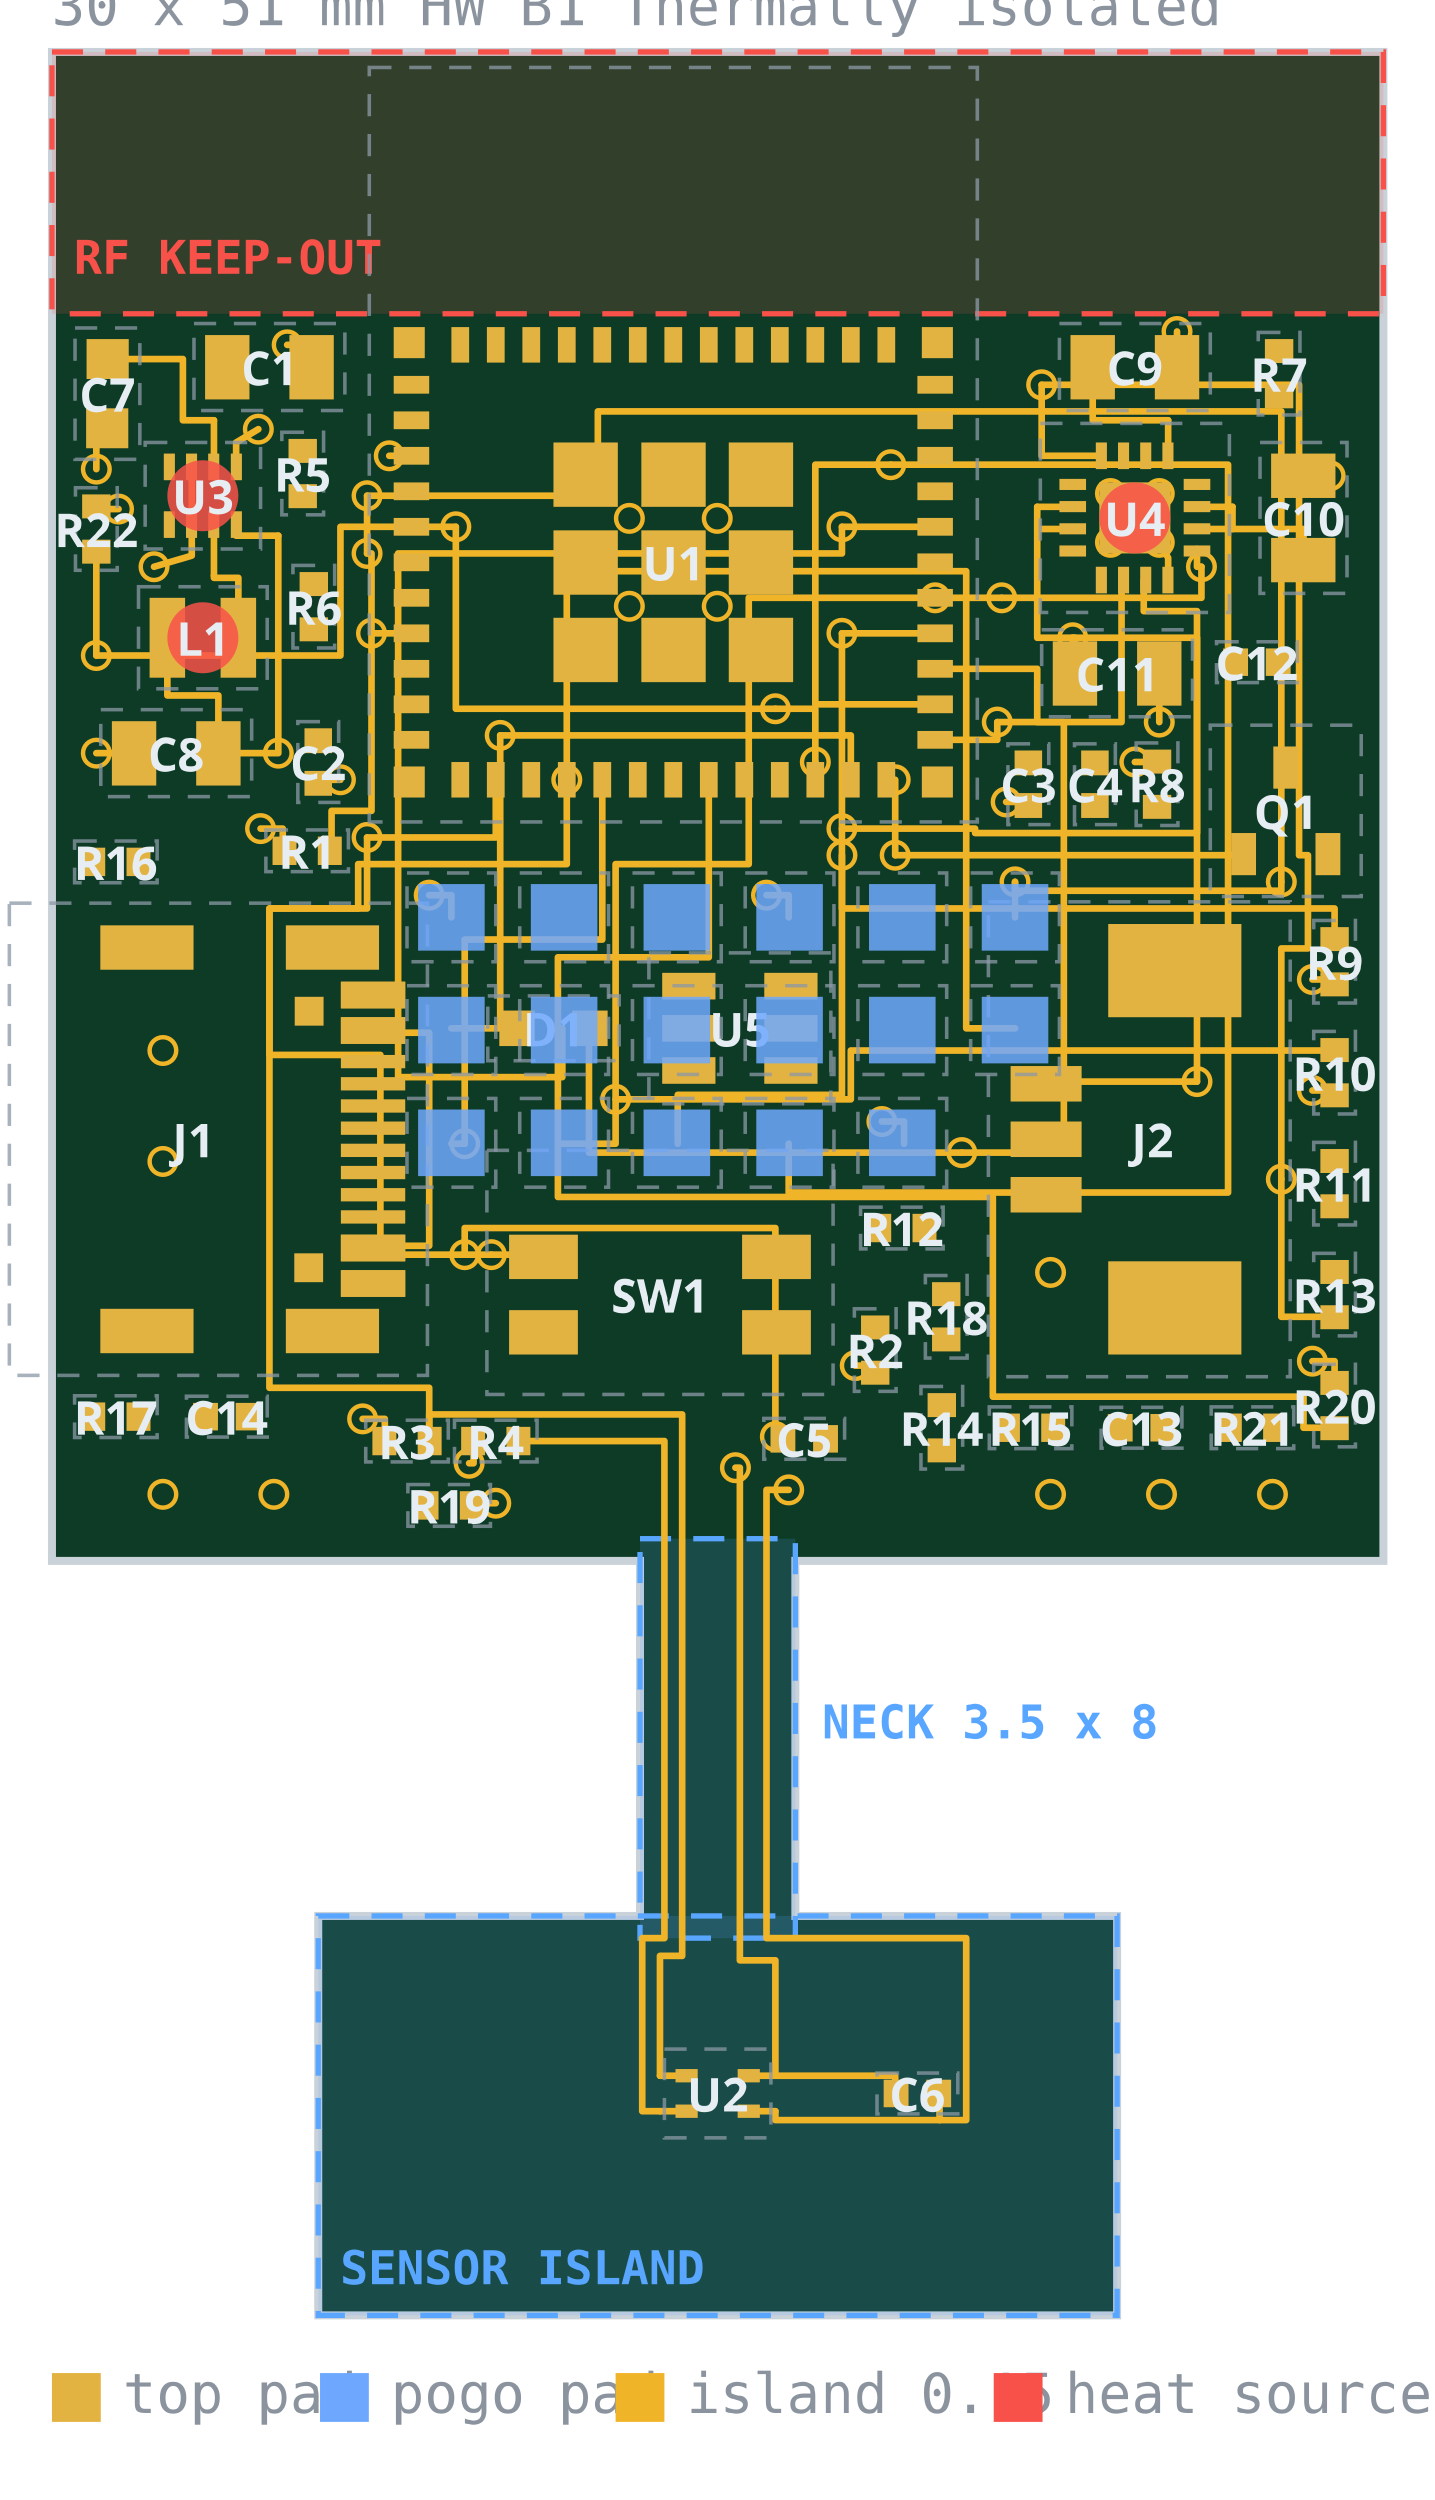
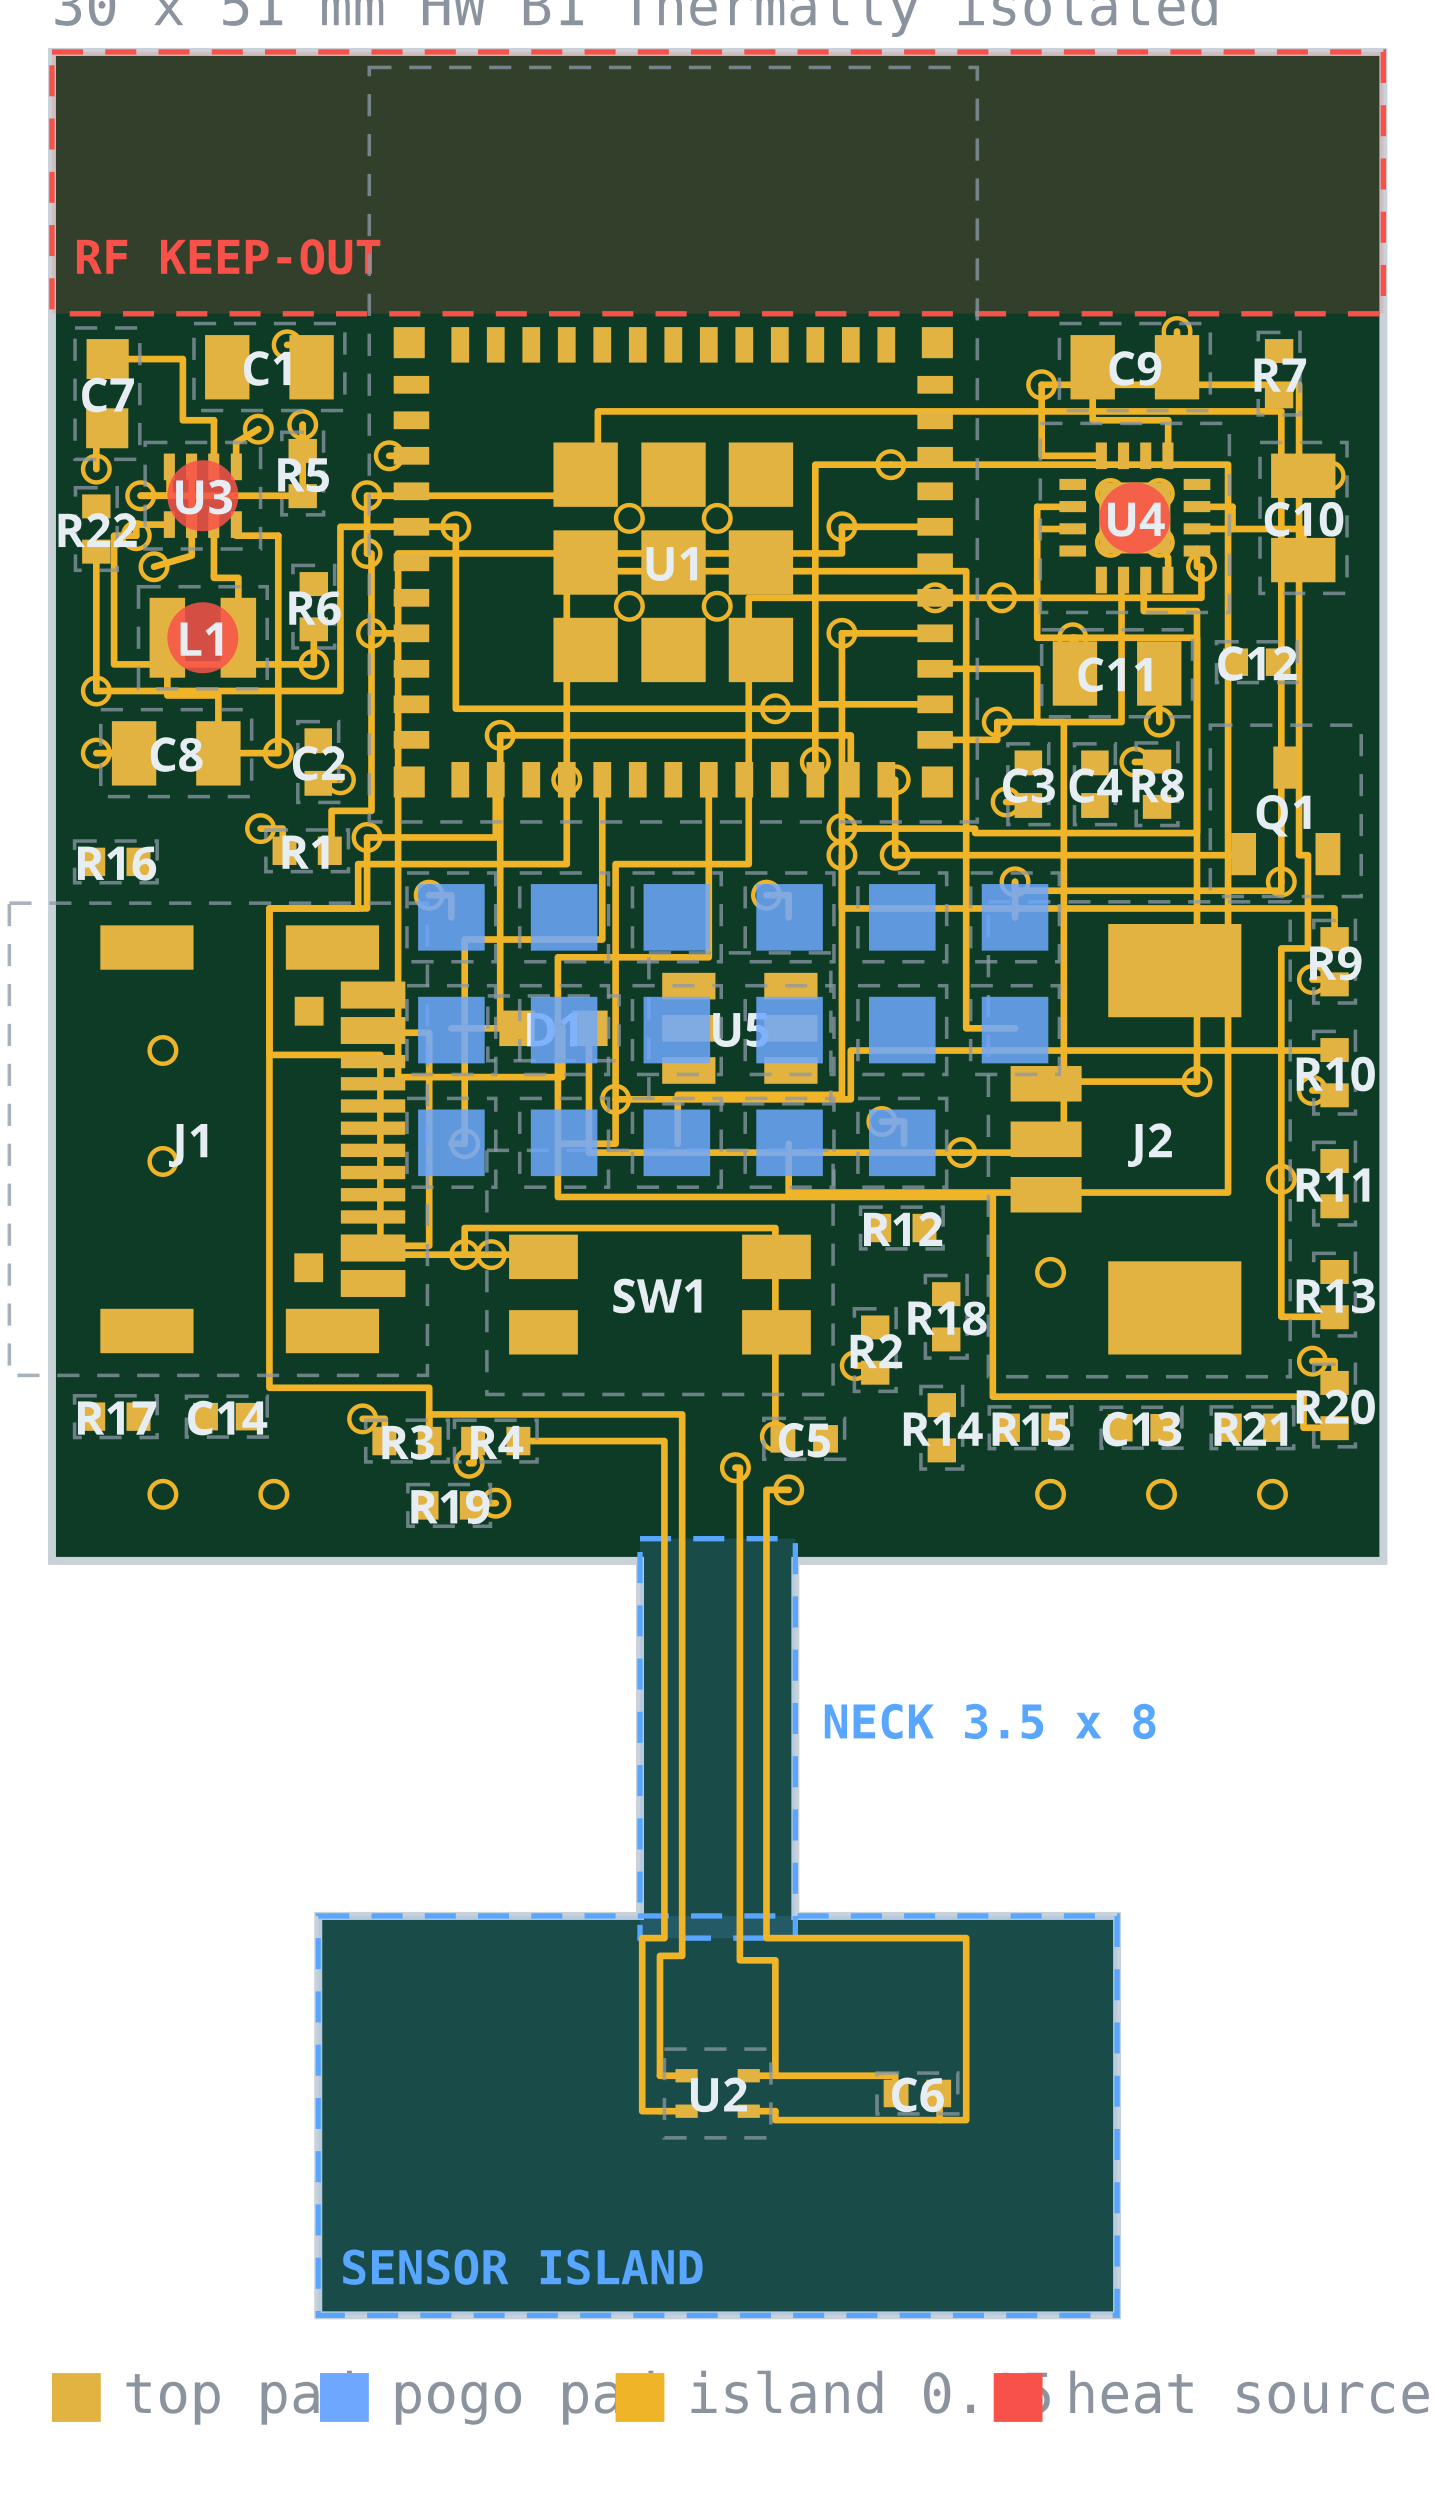
<svg xmlns="http://www.w3.org/2000/svg" viewBox="0 0 32.33 56.33" width="388" height="676" role="img" aria-label="Variant B floorplan">
  <style>
.outline{fill:#0d3b26;stroke:#c9d1d9;stroke-width:.18}
.crtyd{fill:none;stroke:#8b98a5;stroke-width:.08;stroke-dasharray:.5 .4;opacity:.75}
.pad{fill:#e3b341}
.pad-b{fill:#6ea8fe;opacity:.85}
.ref{font:600 1.05px ui-sans-serif,system-ui,sans-serif;fill:#e6edf3;
     text-anchor:middle;dominant-baseline:central}
.dim{font:500 1.25px ui-monospace,ui-sans-serif,monospace;fill:#8b949e}
.tag{font:600 1.05px ui-monospace,monospace;fill:#f85149}
.tagb{font:600 1.05px ui-monospace,monospace;fill:#58a6ff}
.rf{fill:#f85149;fill-opacity:.16;stroke:#f85149;stroke-width:.12;
    stroke-dasharray:.7 .5}
.quiet{fill:#58a6ff;fill-opacity:.16;stroke:#58a6ff;stroke-width:.12;
       stroke-dasharray:.7 .5}
.trk{fill:none;stroke:#f0b429;stroke-width:.15;stroke-linecap:round;
     stroke-linejoin:round}
.via{fill:none;stroke:#f0b429;stroke-width:.1}
.hot{fill:#f85149;opacity:.85}
</style>
  <g transform="translate(1.17,1.17)">
    <polygon class="outline" points="0.00,0.00 30.00,0.00 30.00,34.00 16.75,34.00 16.75,42.00 24.00,42.00 24.00,51.00 6.00,51.00 6.00,42.00 13.25,42.00 13.25,34.00 0.00,34.00" />
    <rect class="rf" x="0.00" y="0.00" width="30.00" height="5.90" />
    <text class="tag" x="0.50" y="5.00" style="fill:#f85149">RF KEEP-OUT</text>
    <rect class="quiet" x="6.00" y="42.00" width="18.00" height="9.00" />
    <rect class="quiet" x="13.25" y="33.50" width="3.50" height="9.00" />
    <text class="tagb" x="6.50" y="50.30">SENSOR ISLAND</text>
    <text class="tagb" x="17.35" y="38.00">NECK 3.5 x 8</text>
    <path class="trk" d="M 14.30 45.60 L 13.70 45.60" />
    <path class="trk" d="M 14.30 46.40 L 13.70 46.40" />
    <path class="trk" d="M 15.70 46.40 L 16.30 46.40" />
    <path class="trk" d="M 15.70 45.60 L 16.30 45.60" />
    <path class="trk" d="M 13.70 46.40 L 13.30 46.40 L 13.30 42.50 L 13.80 42.50 L 13.80 31.30 L 10.50 31.30" />
    <path class="trk" d="M 13.70 45.60 L 13.70 42.90 L 14.20 42.90 L 14.20 30.70 L 8.50 30.70 L 8.50 31.30" />
    <path class="trk" d="M 16.30 45.60 L 16.30 43.00 L 15.50 43.00 L 15.50 31.90 L 15.40 31.90" />
    <path class="trk" d="M 19.00 46.00 L 19.00 45.60 L 16.30 45.60" />
    <path class="trk" d="M 16.30 46.40 L 16.30 46.60 L 20.60 46.60 L 20.60 42.50 L 16.10 42.50 L 16.10 32.40 L 16.60 32.40" />
    <path class="trk" d="M 20.00 46.00 L 20.00 46.60" />
    <path class="trk" d="M 3.65 10.65 L 3.65 11.80" />
    <path class="trk" d="M 3.65 11.80 L 3.65 11.85 L 4.20 11.85 L 4.20 13.20" />
    <path class="trk" d="M 4.15 10.65 L 4.15 10.90 L 5.10 10.90" />
    <path class="trk" d="M 5.10 10.90 L 5.10 15.80 L 3.75 15.80" />
    <path class="trk" d="M 2.60 13.20 L 2.60 14.50 L 3.75 14.50 L 3.75 15.80" />
    <path class="trk" d="M 3.65 9.35 L 3.65 8.50 L 3.65 8.30" />
    <path class="trk" d="M 3.65 8.30 L 2.95 8.30 L 2.95 6.92 L 1.25 6.92" />
    <path class="trk" d="M 3.15 9.35 L 3.15 10.65" />
    <path class="trk" d="M 4.15 9.35 L 4.15 8.80 L 4.65 8.50" />
    <path class="trk" d="M 3.15 10.65 L 3.15 11.35 L 2.30 11.60" />
    <path class="trk" d="M 25.15 11.90 L 25.15 11.40 L 24.95 11.05" />
    <path class="trk" d="M 1.25 8.47 L 1.00 8.47 L 1.00 9.40" />
    <path class="trk" d="M 1.85 15.80 L 1.00 15.80" />
    <path class="trk" d="M 25.35 7.10 L 25.35 6.30" />
    <path class="trk" d="M 28.20 9.55 L 28.80 9.55" />
    <path class="trk" d="M 24.95 14.00 L 24.95 15.10" />
    <path class="trk" d="M 25.15 9.10 L 25.15 8.30" />
    <path class="trk" d="M 25.15 8.30 L 23.45 8.30 L 23.45 7.10" />
    <path class="trk" d="M 25.80 10.25 L 26.60 10.25" />
    <path class="trk" d="M 25.80 10.75 L 26.60 10.75" />
    <path class="trk" d="M 26.60 10.25 L 26.60 10.75 L 28.20 10.75 L 28.20 11.45" />
    <path class="trk" d="M 23.00 10.25 L 22.20 10.25" />
    <path class="trk" d="M 23.00 10.75 L 22.20 10.75" />
    <path class="trk" d="M 22.20 10.25 L 22.20 13.20 L 23.00 13.20 L 23.05 13.20 L 23.05 14.00" />
+     <path class="trk" d="M 2.65 9.35 L 2.65 10.00 L 2.00 10.00" />
+     <path class="trk" d="M 5.65 8.99 L 5.65 8.40" />
+     <path class="trk" d="M 2.00 10.00 L 5.65 10.00 L 5.65 8.40" />
+     <path class="trk" d="M 2.65 10.65 L 1.90 10.65 L 1.90 10.90" />
+     <path class="trk" d="M 5.90 13.01 L 5.90 13.80" />
+     <path class="trk" d="M 1.90 10.90 L 1.40 10.90 L 1.40 13.80 L 5.90 13.80" />
    <path class="trk" d="M 9.00 19.50 L 9.00 19.00 L 8.50 19.00" />
    <path class="trk" d="M 19.20 24.60 L 19.20 24.10 L 18.70 24.10" />
    <path class="trk" d="M 8.10 9.10 L 7.60 9.10" />
    <path class="trk" d="M 7.50 31.30 L 7.50 30.80 L 7.00 30.80" />
    <path class="trk" d="M 9.50 31.30 L 9.50 31.80 L 9.40 31.80" />
    <path class="trk" d="M 16.60 19.50 L 16.60 19.00 L 16.10 19.00" />
    <path class="trk" d="M 5.80 7.10 L 5.80 6.60 L 5.30 6.60" />
    <path class="trk" d="M 6.00 16.50 L 6.00 16.40 L 6.50 16.40" />
    <path class="trk" d="M 22.00 17.00 L 22.00 16.90 L 21.50 16.90" />
    <path class="trk" d="M 5.20 18.00 L 5.20 17.50 L 4.70 17.50" />
    <path class="trk" d="M 18.60 29.80 L 18.60 29.60 L 18.10 29.60" />
    <path class="trk" d="M 24.90 16.00 L 24.40 16.00" />
    <path class="trk" d="M 28.90 21.00 L 28.90 20.90 L 28.40 20.90" />
    <path class="trk" d="M 28.90 23.50 L 28.90 23.40 L 28.40 23.40" />
    <path class="trk" d="M 9.50 32.80 L 9.50 32.70 L 10.00 32.70" />
    <path class="trk" d="M 28.90 30.00 L 28.90 29.50 L 28.40 29.50" />
-     <path class="trk" d="M 1.00 10.20 L 1.00 10.30 L 1.50 10.30" />
    <path class="trk" d="M 7.20 22.00 L 7.20 22.10 L 8.50 22.10 L 8.50 26.90 L 7.20 26.90 L 7.20 27.00" />
    <path class="trk" d="M 19.90 13.90 L 22.20 13.90 L 22.20 15.10 L 24.10 15.10 L 24.10 11.90" />
    <path class="trk" d="M 19.90 13.10 L 17.80 13.10" />
    <path class="trk" d="M 17.80 13.10 L 17.80 23.50 L 14.10 23.50 L 14.10 24.60" />
    <path class="trk" d="M 17.80 18.10 L 17.80 19.30 L 28.90 19.30 L 28.90 20.00" />
    <path class="trk" d="M 17.80 17.50 L 20.80 17.50 L 20.80 17.60 L 25.80 17.60 L 25.80 12.60 L 24.60 12.60 L 24.60 11.90" />
    <path class="trk" d="M 19.90 12.30 L 21.40 12.30" />
    <path class="trk" d="M 21.40 12.30 L 25.90 12.30 L 25.90 11.60" />
    <path class="trk" d="M 25.90 11.60 L 25.80 11.60 L 25.80 11.20" />
    <path class="trk" d="M 19.90 12.30 L 15.70 12.30 L 15.70 18.30 L 12.70 18.30 L 12.70 24.60 L 11.50 24.60" />
    <path class="trk" d="M 12.70 23.60 L 18.00 23.60 L 18.00 22.50 L 28.90 22.50" />
    <path class="trk" d="M 14.80 16.40 L 14.80 20.40 L 11.40 20.40 L 11.40 25.80 L 21.20 25.80 L 21.20 30.30 L 28.20 30.30 L 28.20 31.00 L 28.90 31.00" />
    <path class="trk" d="M 12.40 16.40 L 12.40 20.00 L 9.30 20.00 L 9.30 24.60" />
    <path class="trk" d="M 9.30 24.60 L 9.00 24.60" />
    <path class="trk" d="M 11.60 16.40 L 11.60 18.30 L 6.90 18.30 L 6.90 19.30 L 4.90 19.30 L 4.90 30.10 L 8.50 30.10 L 8.50 31.30" />
    <path class="trk" d="M 11.60 16.40 L 11.60 11.70 L 20.60 11.70 L 20.60 22.00 L 21.70 22.00" />
    <path class="trk" d="M 19.90 15.50 L 21.30 15.50 L 21.30 15.10" />
    <path class="trk" d="M 21.30 15.10 L 22.80 15.10 L 22.80 24.80 L 20.50 24.80" />
    <path class="trk" d="M 20.50 24.80 L 12.10 24.80 L 12.10 22.00" />
    <path class="trk" d="M 19.90 14.70 L 17.20 14.70 L 17.20 9.30 L 18.90 9.30" />
    <path class="trk" d="M 18.90 9.30 L 26.50 9.30 L 26.50 25.70 L 16.60 25.70 L 16.60 24.60" />
    <path class="trk" d="M 18.00 16.40 L 18.00 15.40 L 10.10 15.40" />
    <path class="trk" d="M 10.10 15.40 L 10.10 22.00 L 9.00 22.00" />
    <path class="trk" d="M 19.00 16.40 L 19.00 18.10" />
    <path class="trk" d="M 19.00 18.10 L 26.80 18.10" />
    <path class="trk" d="M 19.90 10.70 L 17.80 10.70" />
    <path class="trk" d="M 17.80 10.70 L 17.80 11.30 L 7.80 11.30 L 7.80 23.10 L 11.50 23.10 L 11.50 22.00" />
    <path class="trk" d="M 17.20 16.40 L 17.20 16.00" />
    <path class="trk" d="M 17.20 16.00 L 17.20 14.80 L 16.30 14.80" />
    <path class="trk" d="M 16.30 14.80 L 9.10 14.80 L 9.10 10.70" />
-     <path class="trk" d="M 9.10 10.70 L 6.50 10.70 L 6.50 13.60 L 1.00 13.60" />
-     <path class="trk" d="M 1.00 13.60 L 1.00 11.30" />
+     <path class="trk" d="M 9.10 10.70 L 6.50 10.70 L 6.50 14.40 L 1.00 14.40" />
+     <path class="trk" d="M 1.00 14.40 L 1.00 11.30" />
    <path class="trk" d="M 10.00 16.40 L 10.00 17.70 L 7.10 17.70" />
    <path class="trk" d="M 7.10 17.70 L 7.10 19.30 L 4.90 19.30 L 4.90 22.60 L 7.40 22.60 L 7.40 27.10 L 9.90 27.10" />
    <path class="trk" d="M 9.90 27.10 L 11.10 27.10" />
    <path class="trk" d="M 9.30 27.10 L 9.30 26.50 L 16.30 26.50 L 16.30 27.10" />
    <path class="trk" d="M 16.30 27.10 L 16.30 31.20" />
    <path class="trk" d="M 8.10 13.10 L 7.20 13.10 L 7.20 17.10 L 6.30 17.10 L 6.30 18.00" />
    <path class="trk" d="M 7.20 13.10 L 7.20 11.30 L 7.10 11.30" />
    <path class="trk" d="M 7.10 11.30 L 7.10 10.00" />
    <path class="trk" d="M 7.10 10.00 L 12.30 10.00 L 12.30 8.10 L 27.70 8.10 L 27.70 18.70" />
    <path class="trk" d="M 27.70 18.70 L 27.70 18.90 L 21.70 18.90 L 21.70 18.70" />
    <path class="trk" d="M 21.70 18.70 L 21.70 19.50" />
    <path class="trk" d="M 23.60 9.10 L 22.30 9.10 L 22.30 7.50" />
    <path class="trk" d="M 22.30 7.50 L 28.10 7.50 L 28.10 18.10 L 28.30 18.10 L 28.30 20.20 L 27.70 20.20 L 27.70 25.40" />
    <path class="trk" d="M 27.70 25.40 L 27.70 28.50 L 28.90 28.50" />
    <path class="trk" d="M 22.40 23.20 L 25.80 23.20" />
    <path class="trk" d="M 25.80 23.20 L 25.80 13.20 L 23.00 13.20" />
    <path class="trk" d="M 23.00 13.20 L 23.00 14.00" />
    <circle class="via" cx="15.40" cy="31.90" r="0.30" />
    <circle class="via" cx="16.60" cy="32.40" r="0.30" />
    <circle class="via" cx="4.65" cy="8.50" r="0.30" />
    <circle class="via" cx="2.30" cy="11.60" r="0.30" />
    <circle class="via" cx="5.10" cy="15.80" r="0.30" />
    <circle class="via" cx="1.00" cy="9.40" r="0.30" />
    <circle class="via" cx="1.00" cy="15.80" r="0.30" />
    <circle class="via" cx="25.35" cy="6.30" r="0.30" />
    <circle class="via" cx="28.80" cy="9.55" r="0.30" />
    <circle class="via" cx="24.95" cy="15.10" r="0.30" />
    <circle class="via" cx="23.85" cy="9.95" r="0.30" />
    <circle class="via" cx="23.85" cy="11.05" r="0.30" />
    <circle class="via" cx="24.95" cy="9.95" r="0.30" />
    <circle class="via" cx="24.95" cy="11.05" r="0.30" />
    <circle class="via" cx="13.01" cy="10.51" r="0.30" />
    <circle class="via" cx="13.01" cy="12.49" r="0.30" />
    <circle class="via" cx="14.99" cy="10.51" r="0.30" />
    <circle class="via" cx="14.99" cy="12.49" r="0.30" />
+     <circle class="via" cx="2.00" cy="10.00" r="0.30" />
+     <circle class="via" cx="5.65" cy="8.40" r="0.30" />
+     <circle class="via" cx="1.90" cy="10.90" r="0.30" />
+     <circle class="via" cx="5.90" cy="13.80" r="0.30" />
    <circle class="via" cx="8.50" cy="19.00" r="0.30" />
    <circle class="via" cx="18.70" cy="24.10" r="0.30" />
    <circle class="via" cx="7.60" cy="9.10" r="0.30" />
    <circle class="via" cx="7.00" cy="30.80" r="0.30" />
    <circle class="via" cx="9.40" cy="31.80" r="0.30" />
    <circle class="via" cx="16.10" cy="19.00" r="0.30" />
    <circle class="via" cx="5.30" cy="6.60" r="0.30" />
    <circle class="via" cx="6.50" cy="16.40" r="0.30" />
    <circle class="via" cx="21.50" cy="16.90" r="0.30" />
    <circle class="via" cx="4.70" cy="17.50" r="0.30" />
    <circle class="via" cx="18.10" cy="29.60" r="0.30" />
    <circle class="via" cx="24.40" cy="16.00" r="0.30" />
    <circle class="via" cx="28.40" cy="20.90" r="0.30" />
    <circle class="via" cx="28.40" cy="23.40" r="0.30" />
    <circle class="via" cx="10.00" cy="32.70" r="0.30" />
    <circle class="via" cx="28.40" cy="29.50" r="0.30" />
-     <circle class="via" cx="1.50" cy="10.30" r="0.30" />
    <circle class="via" cx="17.80" cy="13.10" r="0.30" />
    <circle class="via" cx="17.80" cy="18.10" r="0.30" />
    <circle class="via" cx="17.80" cy="17.50" r="0.30" />
    <circle class="via" cx="21.40" cy="12.30" r="0.30" />
    <circle class="via" cx="25.90" cy="11.60" r="0.30" />
    <circle class="via" cx="19.90" cy="12.30" r="0.30" />
    <circle class="via" cx="12.70" cy="23.60" r="0.30" />
    <circle class="via" cx="9.30" cy="24.60" r="0.30" />
    <circle class="via" cx="11.60" cy="16.40" r="0.30" />
    <circle class="via" cx="21.30" cy="15.10" r="0.30" />
    <circle class="via" cx="20.50" cy="24.80" r="0.30" />
    <circle class="via" cx="18.90" cy="9.30" r="0.30" />
    <circle class="via" cx="10.10" cy="15.40" r="0.30" />
    <circle class="via" cx="19.00" cy="16.40" r="0.30" />
    <circle class="via" cx="19.00" cy="18.10" r="0.30" />
    <circle class="via" cx="17.80" cy="10.70" r="0.30" />
    <circle class="via" cx="17.20" cy="16.00" r="0.30" />
    <circle class="via" cx="16.30" cy="14.80" r="0.30" />
    <circle class="via" cx="9.10" cy="10.70" r="0.30" />
-     <circle class="via" cx="1.00" cy="13.60" r="0.30" />
+     <circle class="via" cx="1.00" cy="14.40" r="0.30" />
    <circle class="via" cx="7.10" cy="17.70" r="0.30" />
    <circle class="via" cx="9.90" cy="27.10" r="0.30" />
    <circle class="via" cx="9.30" cy="27.10" r="0.30" />
    <circle class="via" cx="16.30" cy="27.10" r="0.30" />
    <circle class="via" cx="16.30" cy="31.20" r="0.30" />
    <circle class="via" cx="7.20" cy="13.10" r="0.30" />
    <circle class="via" cx="7.10" cy="11.30" r="0.30" />
    <circle class="via" cx="7.10" cy="10.00" r="0.30" />
    <circle class="via" cx="27.70" cy="18.70" r="0.30" />
    <circle class="via" cx="21.70" cy="18.70" r="0.30" />
    <circle class="via" cx="22.30" cy="7.50" r="0.30" />
    <circle class="via" cx="27.70" cy="25.40" r="0.30" />
    <circle class="via" cx="25.80" cy="23.20" r="0.30" />
    <circle class="via" cx="23.00" cy="13.20" r="0.30" />
    <circle class="via" cx="2.50" cy="22.50" r="0.30" />
    <circle class="via" cx="2.50" cy="25.00" r="0.30" />
    <circle class="via" cx="22.50" cy="27.50" r="0.30" />
    <circle class="via" cx="2.50" cy="32.50" r="0.30" />
    <circle class="via" cx="5.00" cy="32.50" r="0.30" />
    <circle class="via" cx="22.50" cy="32.50" r="0.30" />
    <circle class="via" cx="25.00" cy="32.50" r="0.30" />
    <circle class="via" cx="27.50" cy="32.50" r="0.30" />
    <rect class="crtyd" x="7.15" y="0.35" width="13.70" height="17.00" />
    <rect class="pad" x="7.70" y="7.30" width="0.80" height="0.40" />
    <rect class="pad" x="7.70" y="8.10" width="0.80" height="0.40" />
    <rect class="pad" x="7.70" y="8.90" width="0.80" height="0.40" />
    <rect class="pad" x="7.70" y="9.70" width="0.80" height="0.40" />
    <rect class="pad" x="7.70" y="10.50" width="0.80" height="0.40" />
    <rect class="pad" x="7.70" y="11.30" width="0.80" height="0.40" />
    <rect class="pad" x="7.70" y="12.10" width="0.80" height="0.40" />
    <rect class="pad" x="7.70" y="12.90" width="0.80" height="0.40" />
    <rect class="pad" x="7.70" y="13.70" width="0.80" height="0.40" />
    <rect class="pad" x="7.70" y="14.50" width="0.80" height="0.40" />
    <rect class="pad" x="7.70" y="15.30" width="0.80" height="0.40" />
    <rect class="pad" x="9.00" y="16.00" width="0.40" height="0.80" />
    <rect class="pad" x="9.80" y="16.00" width="0.40" height="0.80" />
    <rect class="pad" x="10.60" y="16.00" width="0.40" height="0.80" />
    <rect class="pad" x="11.40" y="16.00" width="0.40" height="0.80" />
    <rect class="pad" x="12.20" y="16.00" width="0.40" height="0.80" />
    <rect class="pad" x="13.00" y="16.00" width="0.40" height="0.80" />
    <rect class="pad" x="13.80" y="16.00" width="0.40" height="0.80" />
    <rect class="pad" x="14.60" y="16.00" width="0.40" height="0.80" />
    <rect class="pad" x="15.40" y="16.00" width="0.40" height="0.80" />
    <rect class="pad" x="16.20" y="16.00" width="0.40" height="0.80" />
    <rect class="pad" x="17.00" y="16.00" width="0.40" height="0.80" />
    <rect class="pad" x="17.80" y="16.00" width="0.40" height="0.80" />
    <rect class="pad" x="18.60" y="16.00" width="0.40" height="0.80" />
    <rect class="pad" x="19.50" y="15.30" width="0.80" height="0.40" />
    <rect class="pad" x="19.50" y="14.50" width="0.80" height="0.40" />
    <rect class="pad" x="19.50" y="13.70" width="0.80" height="0.40" />
    <rect class="pad" x="19.50" y="12.90" width="0.80" height="0.40" />
    <rect class="pad" x="19.50" y="12.10" width="0.80" height="0.40" />
    <rect class="pad" x="19.50" y="11.30" width="0.80" height="0.40" />
    <rect class="pad" x="19.50" y="10.50" width="0.80" height="0.40" />
    <rect class="pad" x="19.50" y="9.70" width="0.80" height="0.40" />
    <rect class="pad" x="19.50" y="8.90" width="0.80" height="0.40" />
    <rect class="pad" x="19.50" y="8.10" width="0.80" height="0.40" />
    <rect class="pad" x="19.50" y="7.30" width="0.80" height="0.40" />
    <rect class="pad" x="18.60" y="6.20" width="0.40" height="0.80" />
    <rect class="pad" x="17.80" y="6.20" width="0.40" height="0.80" />
    <rect class="pad" x="17.00" y="6.20" width="0.40" height="0.80" />
    <rect class="pad" x="16.20" y="6.20" width="0.40" height="0.80" />
    <rect class="pad" x="15.40" y="6.20" width="0.40" height="0.80" />
    <rect class="pad" x="14.60" y="6.20" width="0.40" height="0.80" />
    <rect class="pad" x="13.80" y="6.20" width="0.40" height="0.80" />
    <rect class="pad" x="13.00" y="6.20" width="0.40" height="0.80" />
    <rect class="pad" x="12.20" y="6.20" width="0.40" height="0.80" />
    <rect class="pad" x="11.40" y="6.20" width="0.40" height="0.80" />
    <rect class="pad" x="10.60" y="6.20" width="0.40" height="0.80" />
    <rect class="pad" x="9.80" y="6.20" width="0.40" height="0.80" />
    <rect class="pad" x="9.00" y="6.20" width="0.40" height="0.80" />
    <rect class="pad" x="11.30" y="8.80" width="1.45" height="1.45" />
    <rect class="pad" x="11.30" y="10.78" width="1.45" height="1.45" />
    <rect class="pad" x="11.30" y="12.75" width="1.45" height="1.45" />
    <rect class="pad" x="13.28" y="8.80" width="1.45" height="1.45" />
    <rect class="pad" x="13.28" y="10.78" width="1.45" height="1.45" />
    <rect class="pad" x="13.28" y="12.75" width="1.45" height="1.45" />
    <rect class="pad" x="15.25" y="8.80" width="1.45" height="1.45" />
    <rect class="pad" x="15.25" y="10.78" width="1.45" height="1.45" />
    <rect class="pad" x="15.25" y="12.75" width="1.45" height="1.45" />
    <rect class="pad" x="19.60" y="6.20" width="0.70" height="0.70" />
    <rect class="pad" x="19.60" y="16.10" width="0.70" height="0.70" />
    <rect class="pad" x="7.70" y="16.10" width="0.70" height="0.70" />
    <rect class="pad" x="7.70" y="6.20" width="0.70" height="0.70" />
    <text class="ref" x="14.00" y="11.50">U1</text>
    <rect class="crtyd" x="-0.96" y="19.18" width="9.42" height="10.64" />
    <rect class="pad" x="5.47" y="21.29" width="0.65" height="0.65" />
    <rect class="pad" x="5.46" y="27.07" width="0.65" height="0.65" />
    <rect class="pad" x="6.51" y="20.95" width="1.45" height="0.60" />
    <rect class="pad" x="6.51" y="21.75" width="1.45" height="0.60" />
    <rect class="pad" x="6.51" y="23.10" width="1.45" height="0.30" />
    <rect class="pad" x="6.51" y="24.10" width="1.45" height="0.30" />
    <rect class="pad" x="6.51" y="24.60" width="1.45" height="0.30" />
    <rect class="pad" x="6.51" y="25.60" width="1.45" height="0.30" />
    <rect class="pad" x="6.51" y="26.65" width="1.45" height="0.60" />
    <rect class="pad" x="6.51" y="27.45" width="1.45" height="0.60" />
    <rect class="pad" x="6.51" y="27.45" width="1.45" height="0.60" />
    <rect class="pad" x="6.51" y="26.65" width="1.45" height="0.60" />
    <rect class="pad" x="6.51" y="26.10" width="1.45" height="0.30" />
    <rect class="pad" x="6.51" y="25.10" width="1.45" height="0.30" />
    <rect class="pad" x="6.51" y="23.60" width="1.45" height="0.30" />
    <rect class="pad" x="6.51" y="22.60" width="1.45" height="0.30" />
    <rect class="pad" x="6.51" y="21.75" width="1.45" height="0.60" />
    <rect class="pad" x="6.51" y="20.95" width="1.45" height="0.60" />
    <rect class="pad" x="5.27" y="19.68" width="2.10" height="1.00" />
    <rect class="pad" x="1.09" y="19.68" width="2.10" height="1.00" />
    <rect class="pad" x="5.27" y="28.32" width="2.10" height="1.00" />
    <rect class="pad" x="1.09" y="28.32" width="2.10" height="1.00" />
    <text class="ref" x="3.19" y="24.50">J1</text>
    <rect class="crtyd" x="21.10" y="19.15" width="6.80" height="10.70" />
    <rect class="pad" x="21.60" y="25.35" width="1.60" height="0.80" />
    <rect class="pad" x="21.60" y="24.10" width="1.60" height="0.80" />
    <rect class="pad" x="21.60" y="22.85" width="1.60" height="0.80" />
    <rect class="pad" x="23.80" y="27.25" width="3.00" height="2.10" />
    <rect class="pad" x="23.80" y="19.65" width="3.00" height="2.10" />
    <text class="ref" x="24.80" y="24.50">J2</text>
    <rect class="crtyd" x="22.27" y="8.37" width="4.26" height="4.26" />
    <rect class="pad" x="22.70" y="9.62" width="0.60" height="0.25" />
    <rect class="pad" x="22.70" y="10.12" width="0.60" height="0.25" />
    <rect class="pad" x="22.70" y="10.62" width="0.60" height="0.25" />
    <rect class="pad" x="22.70" y="11.12" width="0.60" height="0.25" />
    <rect class="pad" x="23.52" y="11.60" width="0.25" height="0.60" />
    <rect class="pad" x="24.02" y="11.60" width="0.25" height="0.60" />
    <rect class="pad" x="24.52" y="11.60" width="0.25" height="0.60" />
    <rect class="pad" x="25.02" y="11.60" width="0.25" height="0.60" />
    <rect class="pad" x="25.50" y="11.12" width="0.60" height="0.25" />
    <rect class="pad" x="25.50" y="10.62" width="0.60" height="0.25" />
    <rect class="pad" x="25.50" y="10.12" width="0.60" height="0.25" />
    <rect class="pad" x="25.50" y="9.62" width="0.60" height="0.25" />
    <rect class="pad" x="25.02" y="8.80" width="0.25" height="0.60" />
    <rect class="pad" x="24.52" y="8.80" width="0.25" height="0.60" />
    <rect class="pad" x="24.02" y="8.80" width="0.25" height="0.60" />
    <rect class="pad" x="23.52" y="8.80" width="0.25" height="0.60" />
    <rect class="pad" x="23.60" y="9.70" width="1.60" height="1.60" />
    <circle class="hot" cx="24.40" cy="10.50" r="0.8" />
    <text class="ref" x="24.40" y="10.50">U4</text>
    <rect class="crtyd" x="2.10" y="8.80" width="2.60" height="2.40" />
    <rect class="pad" x="4.03" y="9.05" width="0.25" height="0.60" />
    <rect class="pad" x="3.52" y="9.05" width="0.25" height="0.60" />
    <rect class="pad" x="3.02" y="9.05" width="0.25" height="0.60" />
    <rect class="pad" x="2.52" y="9.05" width="0.25" height="0.60" />
    <rect class="pad" x="2.52" y="10.35" width="0.25" height="0.60" />
    <rect class="pad" x="3.02" y="10.35" width="0.25" height="0.60" />
    <rect class="pad" x="3.52" y="10.35" width="0.25" height="0.60" />
    <rect class="pad" x="4.03" y="10.35" width="0.25" height="0.60" />
    <circle class="hot" cx="3.40" cy="10.00" r="0.8" />
    <text class="ref" x="3.40" y="10.00">U3</text>
    <rect class="crtyd" x="1.95" y="12.05" width="2.90" height="2.30" />
    <rect class="pad" x="3.80" y="12.30" width="0.80" height="1.80" />
    <rect class="pad" x="2.20" y="12.30" width="0.80" height="1.80" />
    <circle class="hot" cx="3.40" cy="13.20" r="0.8" />
    <text class="ref" x="3.40" y="13.20">L1</text>
    <rect class="crtyd" x="13.45" y="20.30" width="4.10" height="3.40" />
    <rect class="pad" x="13.75" y="20.75" width="1.20" height="0.60" />
    <rect class="pad" x="13.75" y="21.70" width="1.20" height="0.60" />
    <rect class="pad" x="13.75" y="22.65" width="1.20" height="0.60" />
    <rect class="pad" x="16.05" y="22.65" width="1.20" height="0.60" />
    <rect class="pad" x="16.05" y="21.70" width="1.20" height="0.60" />
    <rect class="pad" x="16.05" y="20.75" width="1.20" height="0.60" />
    <text class="ref" x="15.50" y="22.00">U5</text>
    <rect class="crtyd" x="9.80" y="24.75" width="7.80" height="5.50" />
    <rect class="pad" x="10.30" y="26.65" width="1.55" height="1.00" />
    <rect class="pad" x="15.55" y="26.65" width="1.55" height="1.00" />
    <rect class="pad" x="10.30" y="28.35" width="1.55" height="1.00" />
    <rect class="pad" x="15.55" y="28.35" width="1.55" height="1.00" />
    <text class="ref" x="13.70" y="28.00">SW1</text>
    <rect class="crtyd" x="9.82" y="21.27" width="2.96" height="1.46" />
    <rect class="pad" x="10.08" y="21.60" width="0.80" height="0.80" />
    <rect class="pad" x="11.72" y="21.60" width="0.80" height="0.80" />
    <text class="ref" x="11.30" y="22.00">D1</text>
    <rect class="crtyd" x="7.07" y="30.83" width="1.86" height="0.94" />
    <rect class="pad" x="7.22" y="30.98" width="0.54" height="0.64" />
    <rect class="pad" x="8.24" y="30.98" width="0.54" height="0.64" />
    <text class="ref" x="8.00" y="31.30">R3</text>
    <rect class="crtyd" x="9.07" y="30.83" width="1.86" height="0.94" />
    <rect class="pad" x="9.22" y="30.98" width="0.54" height="0.64" />
    <rect class="pad" x="10.24" y="30.98" width="0.54" height="0.64" />
    <text class="ref" x="10.00" y="31.30">R4</text>
    <rect class="crtyd" x="13.80" y="45.00" width="2.40" height="2.00" />
    <rect class="pad" x="14.05" y="45.45" width="0.50" height="0.30" />
    <rect class="pad" x="14.05" y="46.25" width="0.50" height="0.30" />
    <rect class="pad" x="15.45" y="46.25" width="0.50" height="0.30" />
    <rect class="pad" x="15.45" y="45.45" width="0.50" height="0.30" />
    <text class="ref" x="15.00" y="46.00">U2</text>
    <rect class="crtyd" x="18.59" y="45.54" width="1.82" height="0.92" />
    <rect class="pad" x="19.70" y="45.69" width="0.56" height="0.62" />
    <rect class="pad" x="18.74" y="45.69" width="0.56" height="0.62" />
    <text class="ref" x="19.50" y="46.00">C6</text>
    <rect class="crtyd" x="8.00" y="18.50" width="2.00" height="2.00" />
    <rect class="pad-b" x="8.25" y="18.75" width="1.50" height="1.50" />
    <rect class="crtyd" x="10.54" y="18.50" width="2.00" height="2.00" />
    <rect class="pad-b" x="10.79" y="18.75" width="1.50" height="1.50" />
    <rect class="crtyd" x="13.08" y="18.50" width="2.00" height="2.00" />
    <rect class="pad-b" x="13.33" y="18.75" width="1.50" height="1.50" />
    <rect class="crtyd" x="15.62" y="18.50" width="2.00" height="2.00" />
    <rect class="pad-b" x="15.87" y="18.75" width="1.50" height="1.50" />
    <rect class="crtyd" x="18.16" y="18.50" width="2.00" height="2.00" />
    <rect class="pad-b" x="18.41" y="18.75" width="1.50" height="1.50" />
    <rect class="crtyd" x="20.70" y="18.50" width="2.00" height="2.00" />
    <rect class="pad-b" x="20.95" y="18.75" width="1.50" height="1.50" />
    <rect class="crtyd" x="8.00" y="21.04" width="2.00" height="2.00" />
    <rect class="pad-b" x="8.25" y="21.29" width="1.50" height="1.50" />
    <rect class="crtyd" x="10.54" y="21.04" width="2.00" height="2.00" />
    <rect class="pad-b" x="10.79" y="21.29" width="1.50" height="1.50" />
    <rect class="crtyd" x="13.08" y="21.04" width="2.00" height="2.00" />
    <rect class="pad-b" x="13.33" y="21.29" width="1.50" height="1.50" />
    <rect class="crtyd" x="15.62" y="21.04" width="2.00" height="2.00" />
    <rect class="pad-b" x="15.87" y="21.29" width="1.50" height="1.50" />
    <rect class="crtyd" x="18.16" y="21.04" width="2.00" height="2.00" />
    <rect class="pad-b" x="18.41" y="21.29" width="1.50" height="1.50" />
    <rect class="crtyd" x="20.70" y="21.04" width="2.00" height="2.00" />
    <rect class="pad-b" x="20.95" y="21.29" width="1.50" height="1.50" />
    <rect class="crtyd" x="8.00" y="23.58" width="2.00" height="2.00" />
    <rect class="pad-b" x="8.25" y="23.83" width="1.50" height="1.50" />
    <rect class="crtyd" x="10.54" y="23.58" width="2.00" height="2.00" />
    <rect class="pad-b" x="10.79" y="23.83" width="1.50" height="1.50" />
    <rect class="crtyd" x="13.08" y="23.58" width="2.00" height="2.00" />
    <rect class="pad-b" x="13.33" y="23.83" width="1.50" height="1.50" />
    <rect class="crtyd" x="15.62" y="23.58" width="2.00" height="2.00" />
    <rect class="pad-b" x="15.87" y="23.83" width="1.50" height="1.50" />
    <rect class="crtyd" x="18.16" y="23.58" width="2.00" height="2.00" />
    <rect class="pad-b" x="18.41" y="23.83" width="1.50" height="1.50" />
    <rect class="crtyd" x="3.20" y="6.12" width="3.40" height="1.96" />
    <rect class="pad" x="5.35" y="6.38" width="1.00" height="1.45" />
    <rect class="pad" x="3.45" y="6.38" width="1.00" height="1.45" />
    <text class="ref" x="4.90" y="7.10">C1</text>
    <rect class="crtyd" x="0.52" y="6.22" width="1.46" height="2.96" />
    <rect class="pad" x="0.78" y="6.47" width="0.95" height="0.90" />
    <rect class="pad" x="0.77" y="8.03" width="0.95" height="0.90" />
    <text class="ref" x="1.25" y="7.70">C7</text>
    <rect class="crtyd" x="1.10" y="14.82" width="3.40" height="1.96" />
    <rect class="pad" x="3.25" y="15.08" width="1.00" height="1.45" />
    <rect class="pad" x="1.35" y="15.08" width="1.00" height="1.45" />
    <text class="ref" x="2.80" y="15.80">C8</text>
    <rect class="crtyd" x="22.70" y="6.12" width="3.40" height="1.96" />
    <rect class="pad" x="22.95" y="6.38" width="1.00" height="1.45" />
    <rect class="pad" x="24.85" y="6.38" width="1.00" height="1.45" />
    <text class="ref" x="24.40" y="7.10">C9</text>
    <rect class="crtyd" x="27.22" y="8.80" width="1.96" height="3.40" />
    <rect class="pad" x="27.47" y="10.95" width="1.45" height="1.00" />
    <rect class="pad" x="27.47" y="9.05" width="1.45" height="1.00" />
    <text class="ref" x="28.20" y="10.50">C10</text>
    <rect class="crtyd" x="22.30" y="13.02" width="3.40" height="1.96" />
    <rect class="pad" x="22.55" y="13.28" width="1.00" height="1.45" />
    <rect class="pad" x="24.45" y="13.28" width="1.00" height="1.45" />
    <text class="ref" x="24.00" y="14.00">C11</text>
    <rect class="crtyd" x="26.10" y="15.17" width="3.40" height="3.86" />
    <rect class="pad" x="26.57" y="17.60" width="0.56" height="0.95" />
    <rect class="pad" x="28.47" y="17.60" width="0.56" height="0.95" />
    <rect class="pad" x="27.52" y="15.65" width="0.56" height="0.95" />
    <text class="ref" x="27.80" y="17.10">Q1</text>
    <rect class="crtyd" x="26.24" y="13.29" width="1.82" height="0.92" />
    <rect class="pad" x="26.39" y="13.44" width="0.56" height="0.62" />
    <rect class="pad" x="27.35" y="13.44" width="0.56" height="0.62" />
    <text class="ref" x="27.15" y="13.75">C12</text>
    <rect class="crtyd" x="5.54" y="15.09" width="0.92" height="1.82" />
    <rect class="pad" x="5.69" y="16.20" width="0.62" height="0.56" />
    <rect class="pad" x="5.69" y="15.24" width="0.62" height="0.56" />
    <text class="ref" x="6.00" y="16.00">C2</text>
    <rect class="crtyd" x="21.54" y="15.59" width="0.92" height="1.82" />
    <rect class="pad" x="21.69" y="16.70" width="0.62" height="0.56" />
    <rect class="pad" x="21.69" y="15.74" width="0.62" height="0.56" />
    <text class="ref" x="22.00" y="16.50">C3</text>
    <rect class="crtyd" x="4.82" y="17.53" width="1.86" height="0.94" />
    <rect class="pad" x="4.97" y="17.68" width="0.54" height="0.64" />
    <rect class="pad" x="5.99" y="17.68" width="0.54" height="0.64" />
    <text class="ref" x="5.75" y="18.00">R1</text>
    <rect class="crtyd" x="23.04" y="15.59" width="0.92" height="1.82" />
    <rect class="pad" x="23.19" y="16.70" width="0.62" height="0.56" />
    <rect class="pad" x="23.19" y="15.74" width="0.62" height="0.56" />
    <text class="ref" x="23.50" y="16.50">C4</text>
    <rect class="crtyd" x="16.04" y="30.79" width="1.82" height="0.92" />
    <rect class="pad" x="16.19" y="30.94" width="0.56" height="0.62" />
    <rect class="pad" x="17.15" y="30.94" width="0.56" height="0.62" />
    <text class="ref" x="16.95" y="31.25">C5</text>
    <rect class="crtyd" x="18.08" y="28.32" width="0.94" height="1.86" />
    <rect class="pad" x="18.23" y="29.49" width="0.64" height="0.54" />
    <rect class="pad" x="18.23" y="28.47" width="0.64" height="0.54" />
    <text class="ref" x="18.55" y="29.25">R2</text>
    <rect class="crtyd" x="5.18" y="8.57" width="0.94" height="1.86" />
    <rect class="pad" x="5.33" y="9.74" width="0.64" height="0.54" />
    <rect class="pad" x="5.33" y="8.72" width="0.64" height="0.54" />
    <text class="ref" x="5.65" y="9.50">R5</text>
    <rect class="crtyd" x="5.43" y="11.57" width="0.94" height="1.86" />
    <rect class="pad" x="5.58" y="12.74" width="0.64" height="0.54" />
    <rect class="pad" x="5.58" y="11.72" width="0.64" height="0.54" />
    <text class="ref" x="5.90" y="12.50">R6</text>
    <rect class="crtyd" x="27.18" y="6.32" width="0.94" height="1.86" />
    <rect class="pad" x="27.33" y="7.49" width="0.64" height="0.54" />
    <rect class="pad" x="27.33" y="6.47" width="0.64" height="0.54" />
    <text class="ref" x="27.65" y="7.25">R7</text>
    <rect class="crtyd" x="24.43" y="15.57" width="0.94" height="1.86" />
    <rect class="pad" x="24.58" y="16.74" width="0.64" height="0.54" />
    <rect class="pad" x="24.58" y="15.72" width="0.64" height="0.54" />
    <text class="ref" x="24.90" y="16.50">R8</text>
    <rect class="crtyd" x="28.43" y="19.57" width="0.94" height="1.86" />
    <rect class="pad" x="28.58" y="20.74" width="0.64" height="0.54" />
    <rect class="pad" x="28.58" y="19.72" width="0.64" height="0.54" />
    <text class="ref" x="28.90" y="20.50">R9</text>
    <rect class="crtyd" x="28.43" y="22.07" width="0.94" height="1.86" />
    <rect class="pad" x="28.58" y="23.24" width="0.64" height="0.54" />
    <rect class="pad" x="28.58" y="22.22" width="0.64" height="0.54" />
    <text class="ref" x="28.90" y="23.00">R10</text>
    <rect class="crtyd" x="28.43" y="24.57" width="0.94" height="1.86" />
    <rect class="pad" x="28.58" y="25.74" width="0.64" height="0.54" />
    <rect class="pad" x="28.58" y="24.72" width="0.64" height="0.54" />
    <text class="ref" x="28.90" y="25.50">R11</text>
    <rect class="crtyd" x="18.22" y="26.03" width="1.86" height="0.94" />
    <rect class="pad" x="18.37" y="26.18" width="0.54" height="0.64" />
    <rect class="pad" x="19.39" y="26.18" width="0.54" height="0.64" />
    <text class="ref" x="19.15" y="26.50">R12</text>
    <rect class="crtyd" x="28.43" y="27.07" width="0.94" height="1.86" />
    <rect class="pad" x="28.58" y="28.24" width="0.64" height="0.54" />
    <rect class="pad" x="28.58" y="27.22" width="0.64" height="0.54" />
    <text class="ref" x="28.90" y="28.00">R13</text>
    <rect class="crtyd" x="19.68" y="27.57" width="0.94" height="1.86" />
    <rect class="pad" x="19.83" y="28.74" width="0.64" height="0.54" />
    <rect class="pad" x="19.83" y="27.72" width="0.64" height="0.54" />
    <text class="ref" x="20.15" y="28.50">R18</text>
    <rect class="crtyd" x="0.51" y="17.78" width="1.86" height="0.94" />
    <rect class="pad" x="0.66" y="17.93" width="0.54" height="0.64" />
    <rect class="pad" x="1.68" y="17.93" width="0.54" height="0.64" />
    <text class="ref" x="1.44" y="18.25">R16</text>
    <rect class="crtyd" x="0.51" y="30.28" width="1.86" height="0.94" />
    <rect class="pad" x="0.66" y="30.43" width="0.54" height="0.64" />
    <rect class="pad" x="1.68" y="30.43" width="0.54" height="0.64" />
    <text class="ref" x="1.44" y="30.75">R17</text>
    <rect class="crtyd" x="3.03" y="30.29" width="1.82" height="0.92" />
    <rect class="pad" x="3.18" y="30.44" width="0.56" height="0.62" />
    <rect class="pad" x="4.14" y="30.44" width="0.56" height="0.62" />
    <text class="ref" x="3.94" y="30.75">C14</text>
    <rect class="crtyd" x="19.58" y="30.07" width="0.94" height="1.86" />
    <rect class="pad" x="19.73" y="31.24" width="0.64" height="0.54" />
    <rect class="pad" x="19.73" y="30.22" width="0.64" height="0.54" />
    <text class="ref" x="20.05" y="31.00">R14</text>
    <rect class="crtyd" x="21.12" y="30.53" width="1.86" height="0.94" />
    <rect class="pad" x="21.27" y="30.68" width="0.54" height="0.64" />
    <rect class="pad" x="22.29" y="30.68" width="0.54" height="0.64" />
    <text class="ref" x="22.05" y="31.00">R15</text>
    <rect class="crtyd" x="23.64" y="30.54" width="1.82" height="0.92" />
    <rect class="pad" x="23.79" y="30.69" width="0.56" height="0.62" />
    <rect class="pad" x="24.75" y="30.69" width="0.56" height="0.62" />
    <text class="ref" x="24.55" y="31.00">C13</text>
    <rect class="crtyd" x="8.02" y="32.28" width="1.86" height="0.94" />
    <rect class="pad" x="8.17" y="32.43" width="0.54" height="0.64" />
    <rect class="pad" x="9.19" y="32.43" width="0.54" height="0.64" />
    <text class="ref" x="8.95" y="32.75">R19</text>
    <rect class="crtyd" x="28.43" y="29.57" width="0.94" height="1.86" />
    <rect class="pad" x="28.58" y="30.74" width="0.64" height="0.54" />
    <rect class="pad" x="28.58" y="29.72" width="0.64" height="0.54" />
    <text class="ref" x="28.90" y="30.50">R20</text>
    <rect class="crtyd" x="26.12" y="30.53" width="1.86" height="0.94" />
    <rect class="pad" x="26.27" y="30.68" width="0.54" height="0.64" />
    <rect class="pad" x="27.29" y="30.68" width="0.54" height="0.64" />
    <text class="ref" x="27.05" y="31.00">R21</text>
    <rect class="crtyd" x="0.53" y="9.82" width="0.94" height="1.86" />
    <rect class="pad" x="0.68" y="10.99" width="0.64" height="0.54" />
    <rect class="pad" x="0.68" y="9.97" width="0.64" height="0.54" />
    <text class="ref" x="1.00" y="10.75">R22</text>
    <text class="dim" x="0" y="-0.6">30 x 51 mm   HW B1   Thermally isolated</text>
    <rect x="0.00" y="52.30" width="1.1" height="1.1" fill="#e3b341" />
    <text class="dim" x="1.60" y="53.20">top pad</text>
    <rect x="6.04" y="52.30" width="1.1" height="1.1" fill="#6ea8fe" />
    <text class="dim" x="7.64" y="53.20">pogo pad</text>
    <rect x="12.70" y="52.30" width="1.1" height="1.1" fill="#f0b429" />
    <text class="dim" x="14.30" y="53.20">island 0.15</text>
    <rect x="21.22" y="52.30" width="1.1" height="1.1" fill="#f85149" />
    <text class="dim" x="22.82" y="53.20">heat source</text>
  </g>
</svg>
